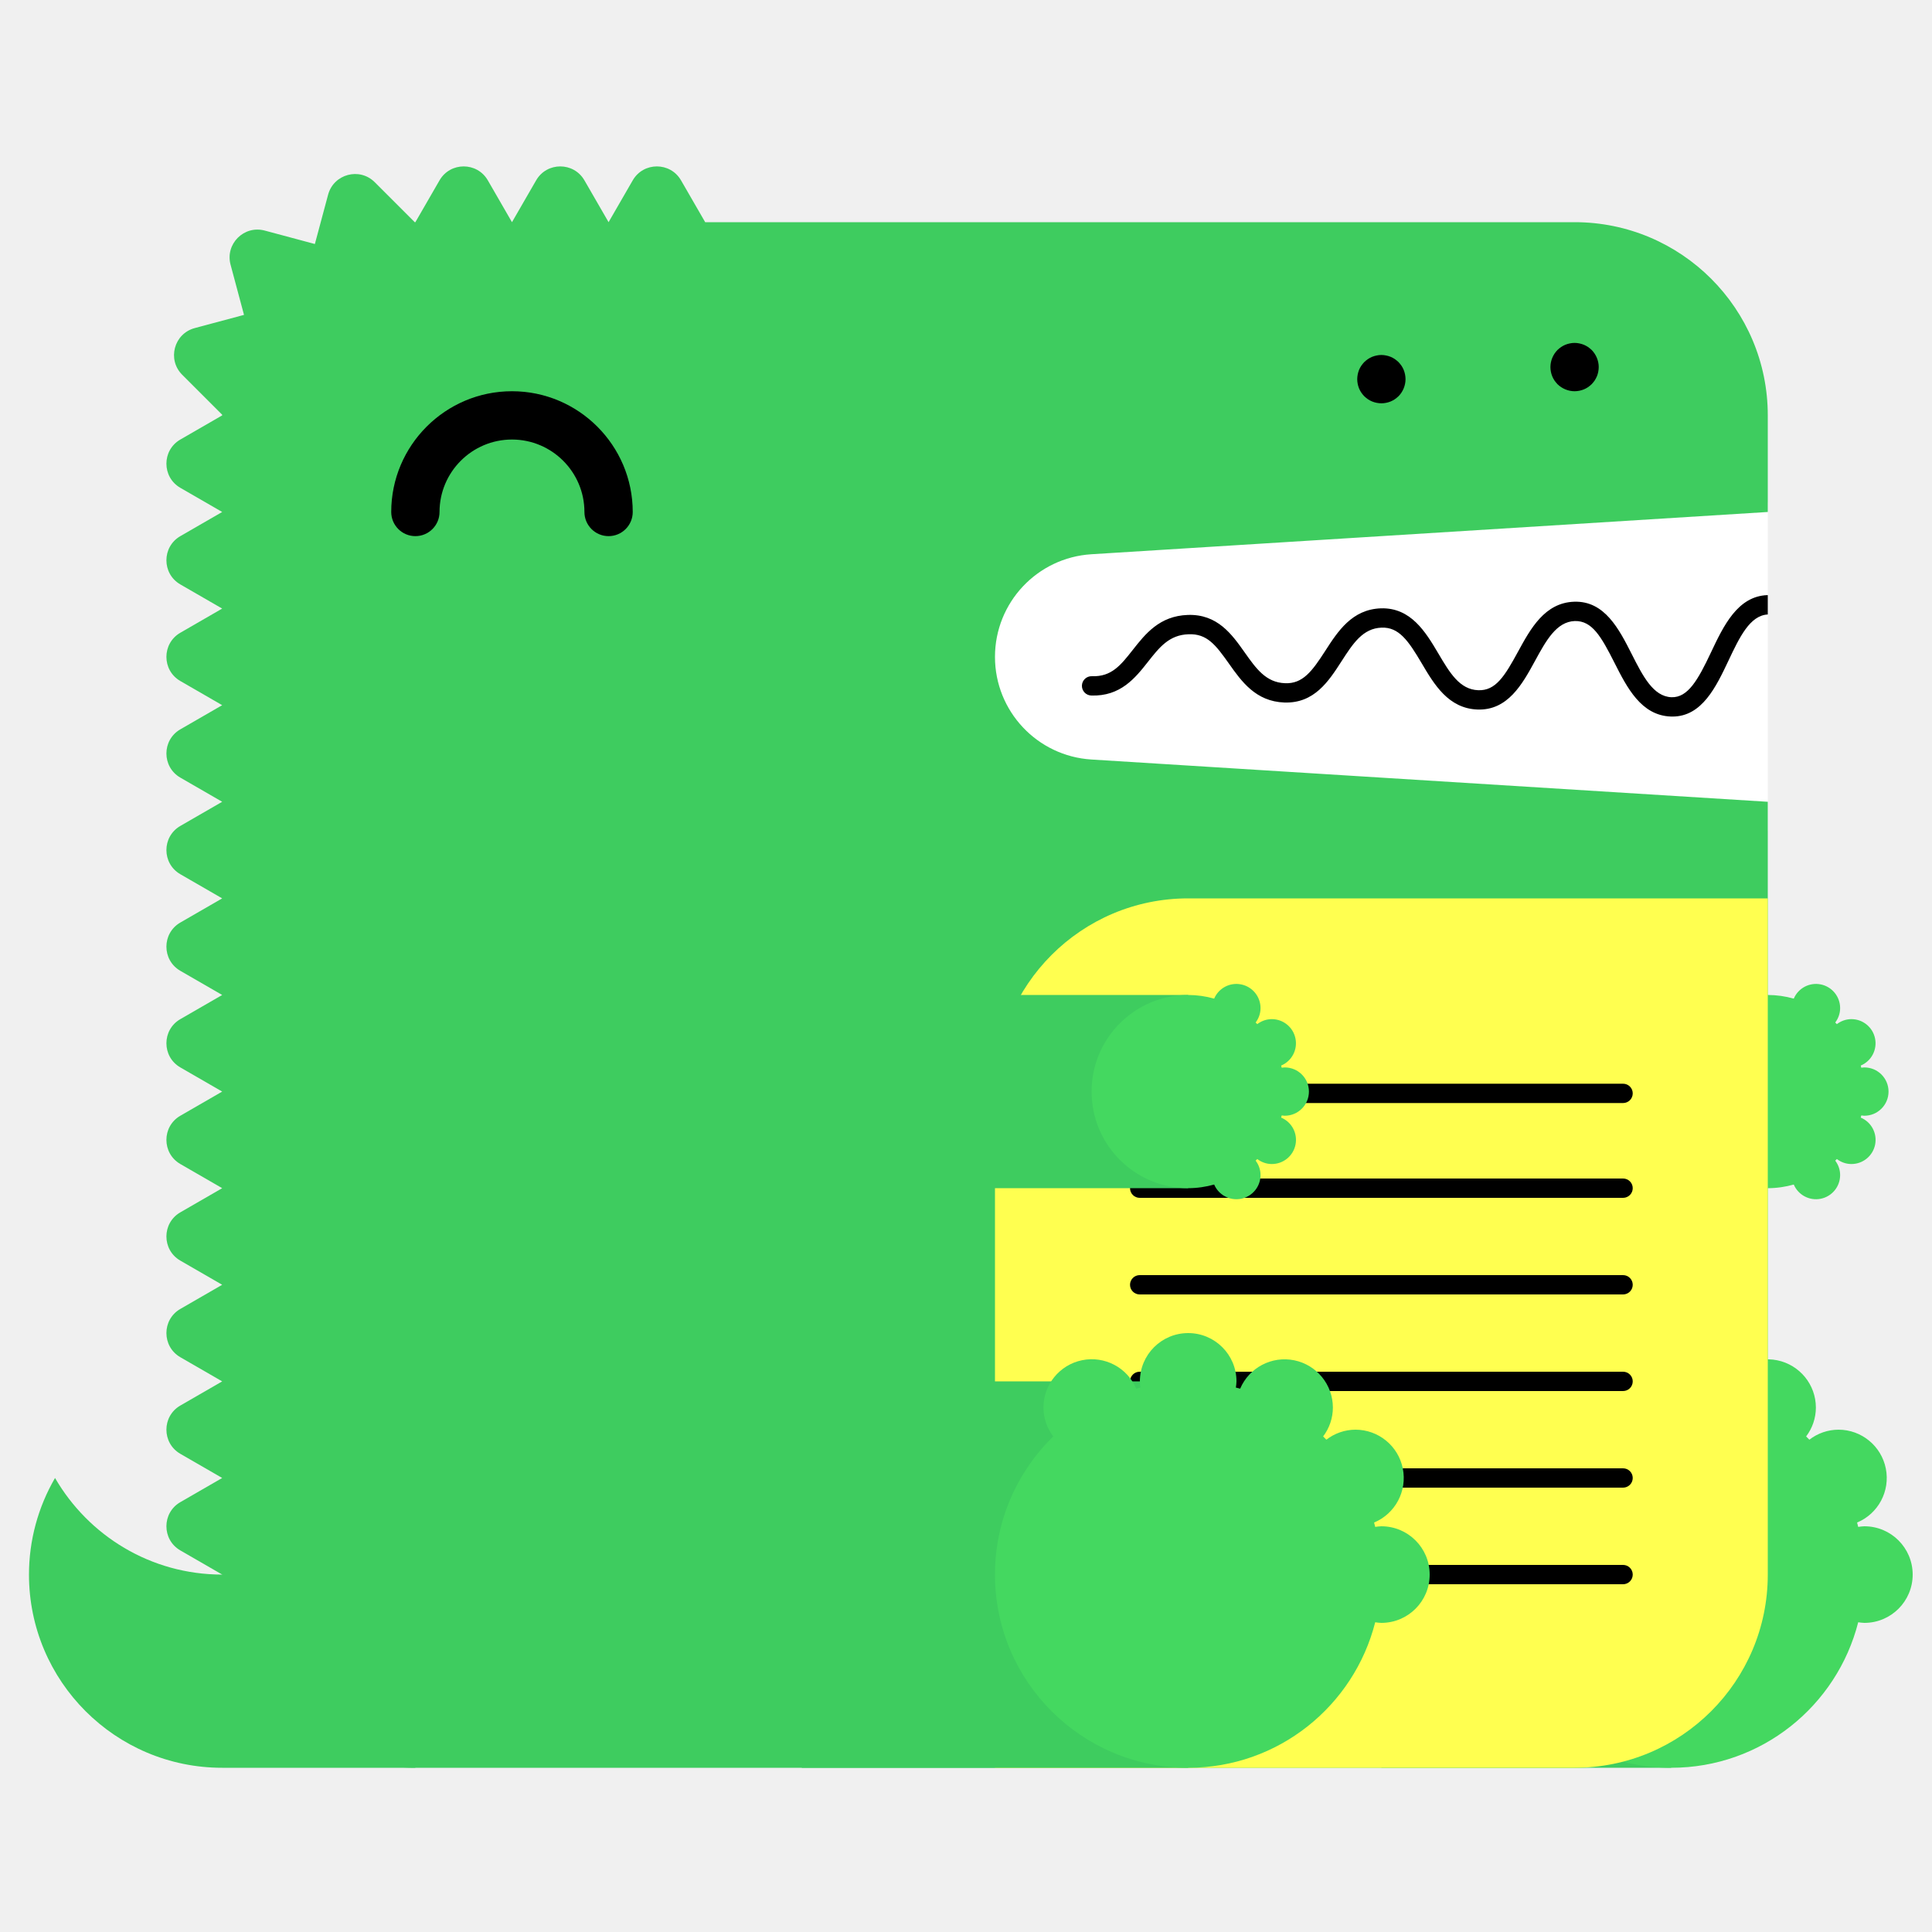
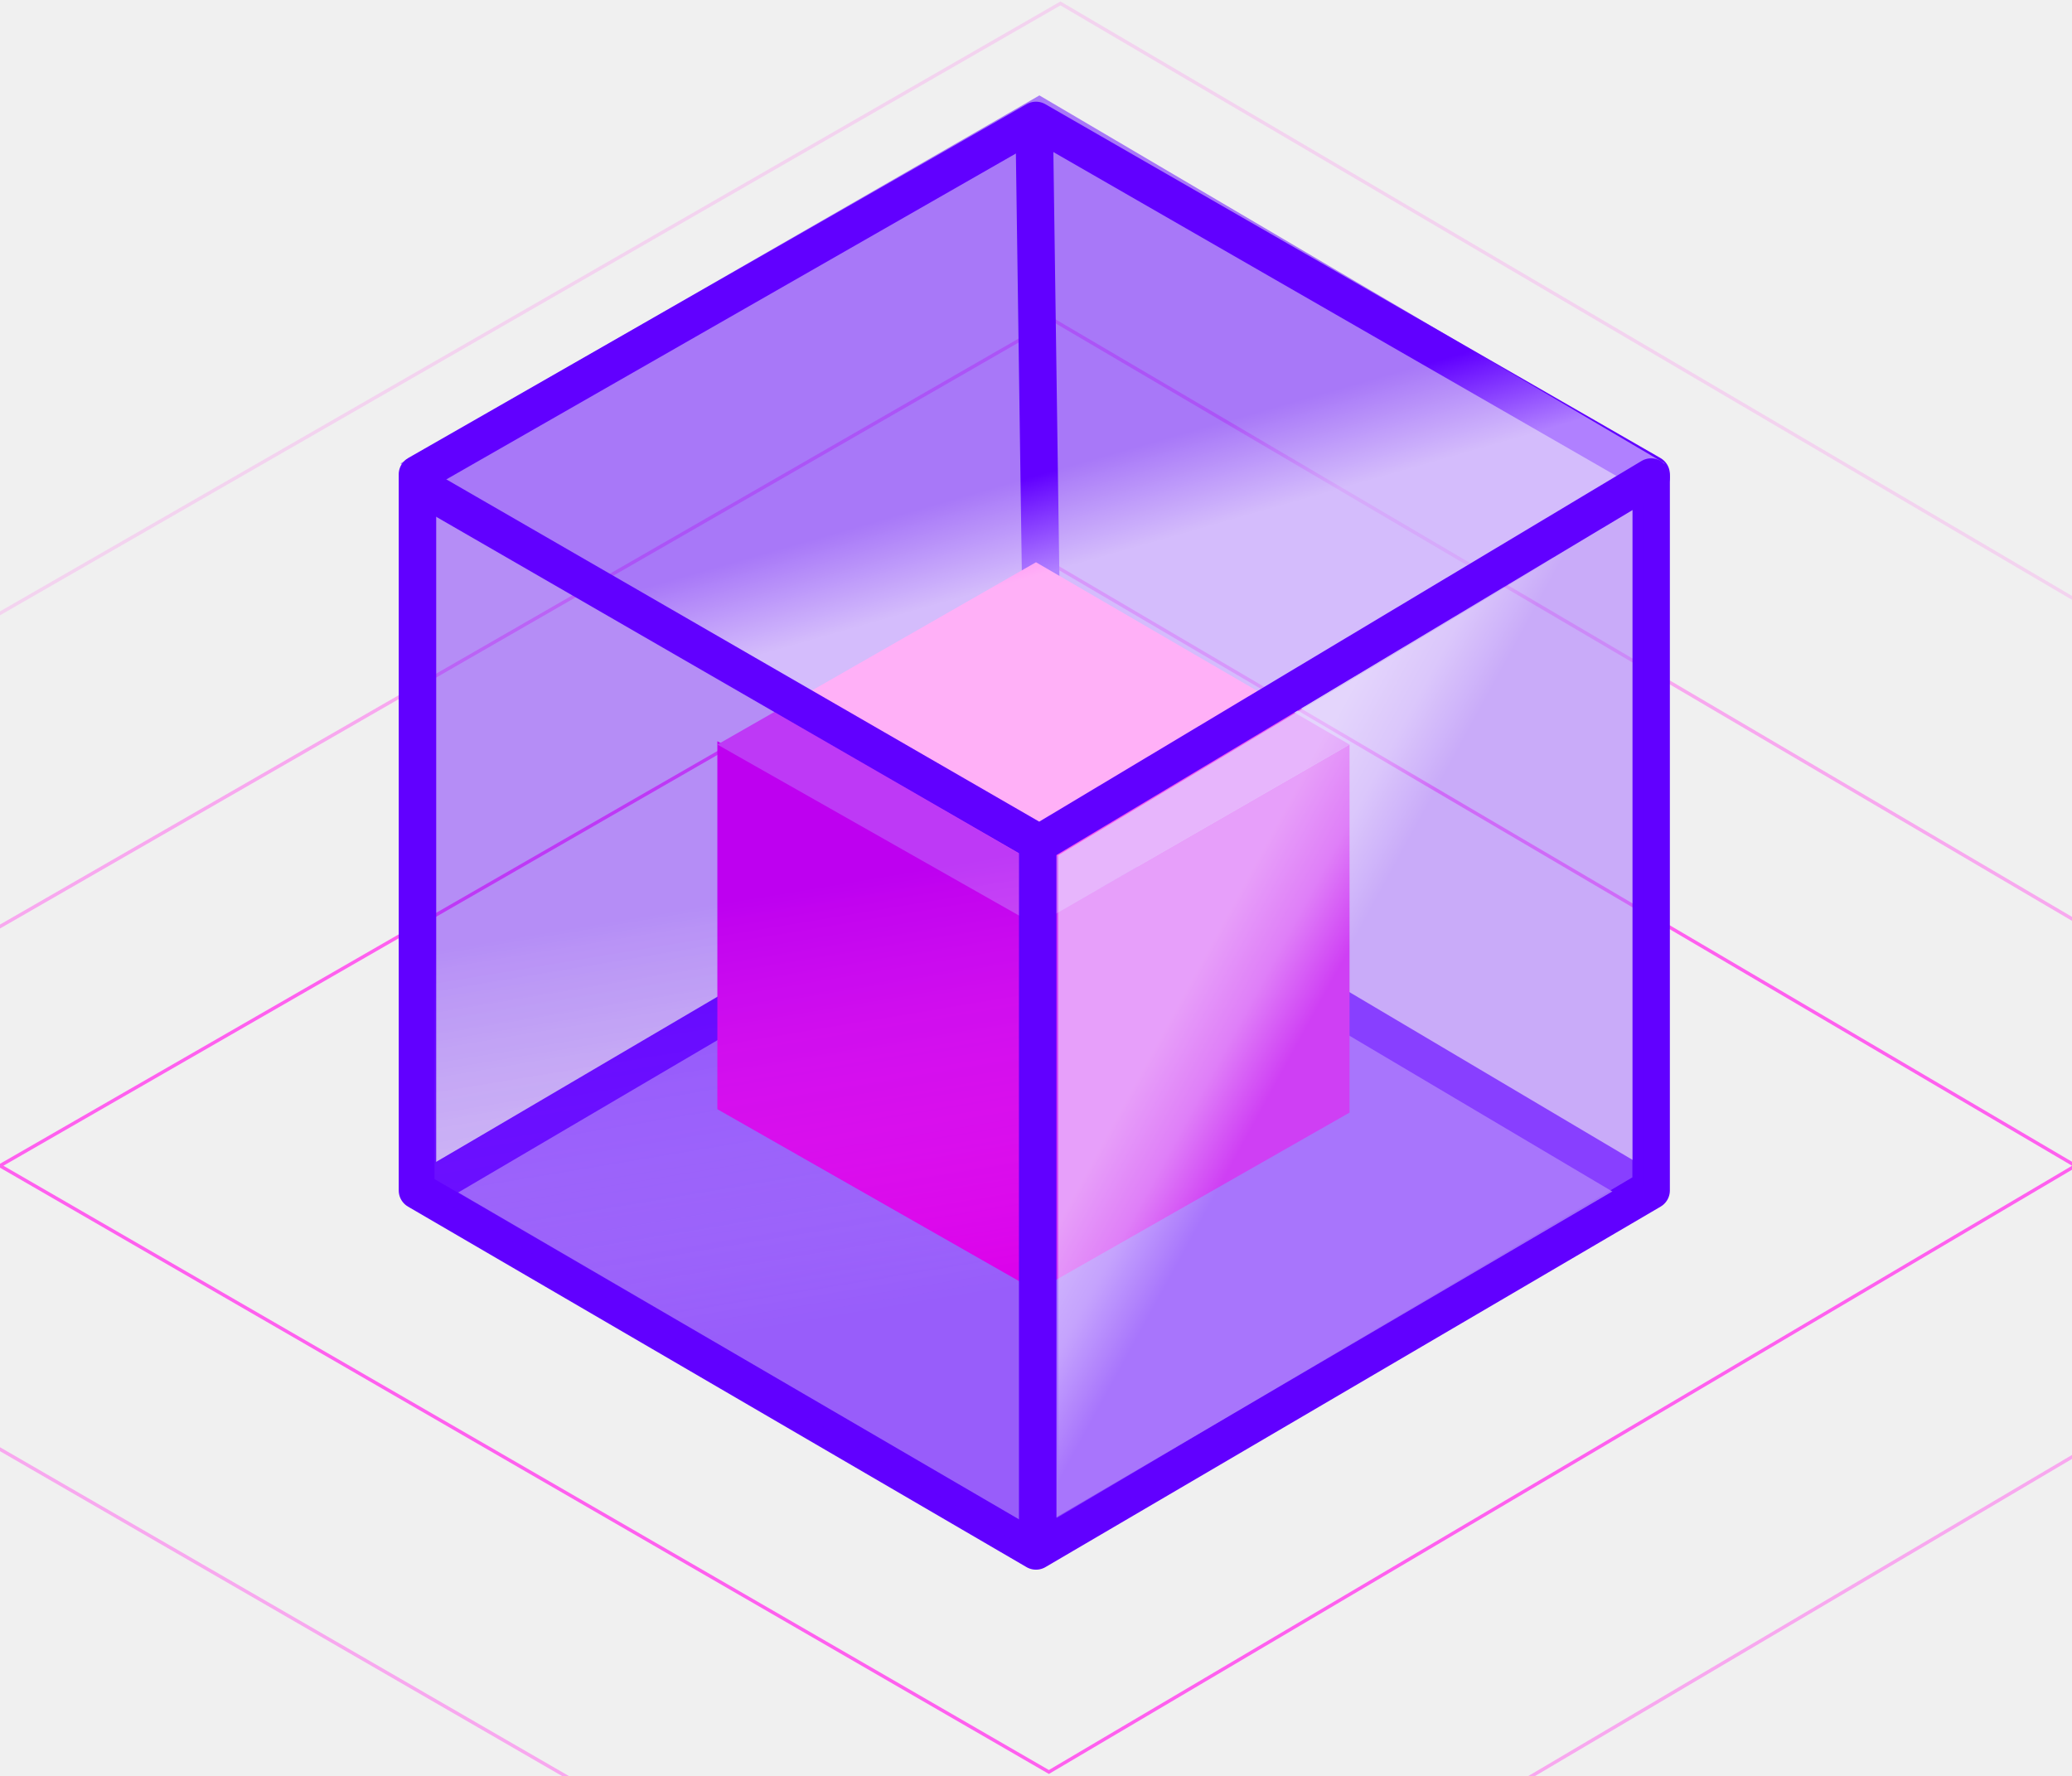
- <svg xmlns="http://www.w3.org/2000/svg" width="200" height="200" viewBox="0 0 200 200">
-   <g fill="none" fill-rule="evenodd">
-     <path fill="#FFF" d="M99 52h84v34H99z" />
-     <path d="M23 163c-7.398 0-13.843-4.027-17.303-10A19.886 19.886 0 0 0 3 163c0 11.046 8.954 20 20 20h20v-20H23z" fill="#3ECC5F" />
-     <path d="M112.98 57.376L183 53V43c0-11.046-8.954-20-20-20H73l-2.5-4.33c-1.112-1.925-3.889-1.925-5 0L63 23l-2.5-4.33c-1.111-1.925-3.889-1.925-5 0L53 23l-2.5-4.33c-1.111-1.925-3.889-1.925-5 0L43 23c-.022 0-.042.003-.065.003l-4.142-4.141c-1.57-1.571-4.252-.853-4.828 1.294l-1.369 5.104-5.192-1.392c-2.148-.575-4.111 1.389-3.535 3.536l1.39 5.193-5.102 1.367c-2.148.576-2.867 3.259-1.296 4.83l4.142 4.142c0 .021-.003.042-.003.064l-4.33 2.5c-1.925 1.111-1.925 3.889 0 5L23 53l-4.33 2.5c-1.925 1.111-1.925 3.889 0 5L23 63l-4.33 2.5c-1.925 1.111-1.925 3.889 0 5L23 73l-4.33 2.5c-1.925 1.111-1.925 3.889 0 5L23 83l-4.33 2.5c-1.925 1.111-1.925 3.889 0 5L23 93l-4.33 2.5c-1.925 1.111-1.925 3.889 0 5L23 103l-4.33 2.5c-1.925 1.111-1.925 3.889 0 5L23 113l-4.33 2.5c-1.925 1.111-1.925 3.889 0 5L23 123l-4.33 2.5c-1.925 1.111-1.925 3.889 0 5L23 133l-4.33 2.5c-1.925 1.111-1.925 3.889 0 5L23 143l-4.33 2.5c-1.925 1.111-1.925 3.889 0 5L23 153l-4.33 2.5c-1.925 1.111-1.925 3.889 0 5L23 163c0 11.046 8.954 20 20 20h120c11.046 0 20-8.954 20-20V83l-70.02-4.376A10.645 10.645 0 0 1 103 68c0-5.621 4.37-10.273 9.98-10.624" fill="#3ECC5F" />
-     <path fill="#3ECC5F" d="M143 183h30v-40h-30z" />
-     <path d="M193 158c-.219 0-.428.037-.639.064-.038-.15-.074-.301-.116-.451A5 5 0 0 0 190.32 148a4.96 4.96 0 0 0-3.016 1.036 26.531 26.531 0 0 0-.335-.336 4.955 4.955 0 0 0 1.011-2.987 5 5 0 0 0-9.599-1.959c-.148-.042-.297-.077-.445-.115.027-.211.064-.42.064-.639a5 5 0 0 0-5-5 5 5 0 0 0-5 5c0 .219.037.428.064.639-.148.038-.297.073-.445.115a4.998 4.998 0 0 0-9.599 1.959c0 1.125.384 2.151 1.011 2.987-3.717 3.632-6.031 8.693-6.031 14.3 0 11.046 8.954 20 20 20 9.339 0 17.16-6.41 19.361-15.064.211.027.42.064.639.064a5 5 0 0 0 5-5 5 5 0 0 0-5-5" fill="#44D860" />
-     <path fill="#3ECC5F" d="M153 123h30v-20h-30z" />
-     <path d="M193 115.5a2.5 2.5 0 1 0 0-5c-.109 0-.214.019-.319.032-.02-.075-.037-.15-.058-.225a2.501 2.501 0 0 0-.963-4.807c-.569 0-1.088.197-1.508.518a6.653 6.653 0 0 0-.168-.168c.314-.417.506-.931.506-1.494a2.5 2.5 0 0 0-4.8-.979A9.987 9.987 0 0 0 183 103c-5.522 0-10 4.478-10 10s4.478 10 10 10c.934 0 1.833-.138 2.69-.377a2.5 2.5 0 0 0 4.8-.979c0-.563-.192-1.077-.506-1.494.057-.055.113-.111.168-.168.42.321.939.518 1.508.518a2.5 2.5 0 0 0 .963-4.807c.021-.074.038-.15.058-.225.105.013.21.032.319.032" fill="#44D860" />
-     <path d="M63 55.5a2.5 2.5 0 0 1-2.5-2.5c0-4.136-3.364-7.5-7.5-7.5s-7.5 3.364-7.5 7.5a2.5 2.5 0 1 1-5 0c0-6.893 5.607-12.5 12.5-12.5S65.5 46.107 65.5 53a2.5 2.5 0 0 1-2.5 2.5" fill="#000" />
-     <path d="M103 183h60c11.046 0 20-8.954 20-20V93h-60c-11.046 0-20 8.954-20 20v70z" fill="#FFFF50" />
-     <path d="M168.02 124h-50.04a1 1 0 1 1 0-2h50.04a1 1 0 1 1 0 2m0 20h-50.04a1 1 0 1 1 0-2h50.04a1 1 0 1 1 0 2m0 20h-50.04a1 1 0 1 1 0-2h50.04a1 1 0 1 1 0 2m0-49.814h-50.04a1 1 0 1 1 0-2h50.04a1 1 0 1 1 0 2m0 19.814h-50.04a1 1 0 1 1 0-2h50.04a1 1 0 1 1 0 2m0 20h-50.04a1 1 0 1 1 0-2h50.04a1 1 0 1 1 0 2M183 61.611c-.012 0-.022-.006-.034-.005-3.09.105-4.552 3.196-5.842 5.923-1.346 2.85-2.387 4.703-4.093 4.647-1.889-.068-2.969-2.202-4.113-4.46-1.314-2.594-2.814-5.536-5.963-5.426-3.046.104-4.513 2.794-5.807 5.167-1.377 2.528-2.314 4.065-4.121 3.994-1.927-.07-2.951-1.805-4.136-3.813-1.321-2.236-2.848-4.75-5.936-4.664-2.994.103-4.465 2.385-5.763 4.4-1.373 2.13-2.335 3.428-4.165 3.351-1.973-.07-2.992-1.51-4.171-3.177-1.324-1.873-2.816-3.993-5.895-3.89-2.928.1-4.399 1.97-5.696 3.618-1.232 1.564-2.194 2.802-4.229 2.724a1 1 0 0 0-.072 2c3.017.101 4.545-1.8 5.872-3.487 1.177-1.496 2.193-2.787 4.193-2.855 1.926-.082 2.829 1.115 4.195 3.045 1.297 1.834 2.769 3.914 5.731 4.021 3.103.104 4.596-2.215 5.918-4.267 1.182-1.834 2.202-3.417 4.15-3.484 1.793-.067 2.769 1.35 4.145 3.681 1.297 2.197 2.766 4.686 5.787 4.796 3.125.108 4.634-2.62 5.949-5.035 1.139-2.088 2.214-4.06 4.119-4.126 1.793-.042 2.728 1.595 4.111 4.33 1.292 2.553 2.757 5.445 5.825 5.556l.169.003c3.064 0 4.518-3.075 5.805-5.794 1.139-2.41 2.217-4.68 4.067-4.773v-2z" fill="#000" />
-     <path fill="#3ECC5F" d="M83 183h40v-40H83z" />
-     <path d="M143 158c-.219 0-.428.037-.639.064-.038-.15-.074-.301-.116-.451A5 5 0 0 0 140.32 148a4.96 4.96 0 0 0-3.016 1.036 26.531 26.531 0 0 0-.335-.336 4.955 4.955 0 0 0 1.011-2.987 5 5 0 0 0-9.599-1.959c-.148-.042-.297-.077-.445-.115.027-.211.064-.42.064-.639a5 5 0 0 0-5-5 5 5 0 0 0-5 5c0 .219.037.428.064.639-.148.038-.297.073-.445.115a4.998 4.998 0 0 0-9.599 1.959c0 1.125.384 2.151 1.011 2.987-3.717 3.632-6.031 8.693-6.031 14.3 0 11.046 8.954 20 20 20 9.339 0 17.16-6.41 19.361-15.064.211.027.42.064.639.064a5 5 0 0 0 5-5 5 5 0 0 0-5-5" fill="#44D860" />
-     <path fill="#3ECC5F" d="M83 123h40v-20H83z" />
-     <path d="M133 115.5a2.5 2.5 0 1 0 0-5c-.109 0-.214.019-.319.032-.02-.075-.037-.15-.058-.225a2.501 2.501 0 0 0-.963-4.807c-.569 0-1.088.197-1.508.518a6.653 6.653 0 0 0-.168-.168c.314-.417.506-.931.506-1.494a2.5 2.5 0 0 0-4.8-.979A9.987 9.987 0 0 0 123 103c-5.522 0-10 4.478-10 10s4.478 10 10 10c.934 0 1.833-.138 2.69-.377a2.5 2.5 0 0 0 4.8-.979c0-.563-.192-1.077-.506-1.494.057-.055.113-.111.168-.168.42.321.939.518 1.508.518a2.5 2.5 0 0 0 .963-4.807c.021-.074.038-.15.058-.225.105.013.21.032.319.032" fill="#44D860" />
-     <path d="M143 41.75c-.16 0-.33-.02-.49-.05a2.52 2.52 0 0 1-.47-.14c-.15-.06-.29-.14-.431-.23-.13-.09-.259-.2-.38-.31-.109-.12-.219-.24-.309-.38s-.17-.28-.231-.43a2.619 2.619 0 0 1-.189-.96c0-.16.02-.33.05-.49.03-.16.08-.31.139-.47.061-.15.141-.29.231-.43.09-.13.2-.26.309-.38.121-.11.25-.22.38-.31.141-.09.281-.17.431-.23.149-.06.31-.11.47-.14.32-.07.65-.07.98 0 .159.03.32.08.47.14.149.06.29.14.43.23.13.09.259.2.38.31.11.12.22.25.31.38.09.14.17.28.23.43.06.16.11.31.14.47.029.16.05.33.05.49 0 .66-.271 1.31-.73 1.77-.121.11-.25.22-.38.31-.14.09-.281.17-.43.23a2.565 2.565 0 0 1-.96.19m20-1.25c-.66 0-1.3-.27-1.771-.73a3.802 3.802 0 0 1-.309-.38c-.09-.14-.17-.28-.231-.43a2.619 2.619 0 0 1-.189-.96c0-.66.27-1.3.729-1.77.121-.11.25-.22.38-.31.141-.09.281-.17.431-.23.149-.06.31-.11.47-.14.32-.07.66-.07.98 0 .159.03.32.08.47.14.149.06.29.14.43.23.13.09.259.2.38.31.459.47.73 1.11.73 1.77 0 .16-.021.33-.05.49-.03.16-.08.32-.14.47-.07.15-.14.29-.23.43-.09.13-.2.26-.31.38-.121.11-.25.22-.38.31-.14.09-.281.17-.43.23a2.565 2.565 0 0 1-.96.19" fill="#000" />
+ <svg xmlns="http://www.w3.org/2000/svg" width="608px" height="521px" viewBox="0 0 608 521" version="1.1">
+   <defs>
+     <linearGradient x1="44.925%" y1="38.814%" x2="49.064%" y2="81.695%" id="linearGradient-1">
+       <stop stop-color="#6100FF" stop-opacity="0.47" offset="0.423%" />
+       <stop stop-color="#FFFFFF" stop-opacity="0" offset="100%" />
+     </linearGradient>
+     <linearGradient x1="62.534%" y1="59.084%" x2="57.143%" y2="48.152%" id="linearGradient-2">
+       <stop stop-color="#FFFFFF" offset="0%" />
+       <stop stop-color="#FFFFFF" stop-opacity="0" offset="100%" />
+     </linearGradient>
+     <linearGradient x1="44.53%" y1="24.237%" x2="57.406%" y2="36.61%" id="linearGradient-3">
+       <stop stop-color="#FFFFFF" offset="0%" />
+       <stop stop-color="#FFFFFF" stop-opacity="0.656" offset="51.042%" />
+       <stop stop-color="#FFFFFF" stop-opacity="0" offset="100%" />
+     </linearGradient>
+   </defs>
+   <g id="Page-1" stroke="none" stroke-width="1" fill="none" fill-rule="evenodd">
+     <g id="logo" transform="translate(-315, 1)">
+       <polygon id="Path" stroke="#FF60EF" points="622.783 519 315 341.09 622.783 164 924 341.09" />
+       <polygon id="Path" stroke-opacity="0.5" stroke="#FF60EF" points="624.217 603 182 347.411 624.217 93 1057 347.411" />
+       <polygon id="Path" stroke-opacity="0.2" stroke="#FF60EF" points="626.179 722 0 360.166 626.179 0 1239 360.166" />
+       <polygon id="Path" fill-opacity="0.5" fill="#6100FF" fill-rule="nonzero" points="620 243.5 432.5 135 620 27 803.5 135" />
+       <polygon id="Path" fill-opacity="0.5" fill="#6100FF" fill-rule="nonzero" points="620 454.5 432.5 346 620 238 803.5 346" />
+       <path d="M438.5,349 L615.5,245 M799.5,349 L624,245" id="Shape" stroke="#6100FF" stroke-width="11" />
+       <polygon id="Path" stroke="#6100FF" stroke-width="11" stroke-linejoin="round" points="437.5 348.34 437.5 138.19 618.993 34.341 799.5 138.181 799.5 348.348 618.993 454.13" />
+       <polygon id="Path" fill="#FF00E5" fill-rule="nonzero" points="525.5 324.5 525.5 216.5 618.5 270 618.5 377.5" />
+       <polygon id="Path" fill="#FF00E5" fill-rule="nonzero" points="711 325.5 711 217.5 618 271 618 378.5" />
+       <line x1="620.5" y1="178" x2="618.5" y2="37" id="Path" stroke="#6100FF" stroke-width="11" />
+       <polygon id="Path" fill="#FF60EF" fill-rule="nonzero" points="619 164 525.5 217.5 619 270.5 711 217.5" />
+       <polygon id="Path" fill-opacity="0.45" fill="#6100FF" fill-rule="nonzero" opacity="0.5" points="620 247 438.5 141 438.5 347.5 616.5 453.5" />
+       <polygon id="Path" fill="url(#linearGradient-1)" fill-rule="nonzero" opacity="0.5" points="614 249.5 442.5 150 442.5 345 614 445" />
+       <polygon id="Path" fill-opacity="0.2" fill="#6100FF" fill-rule="nonzero" opacity="0.5" points="620.5 246.17 797.5 140 797.5 346.83 623.913 453" />
+       <polygon id="Path" fill-opacity="0.5" fill="url(#linearGradient-2)" fill-rule="nonzero" points="620 243.5 432.5 135 620 27 803.5 135" />
+       <polygon id="Path" fill="#AF7EFF" fill-rule="nonzero" opacity="0.5" points="625 250.5 794 148.5 794 344.5 625 444.5" />
+       <polygon id="Path" fill="url(#linearGradient-3)" fill-rule="nonzero" opacity="0.5" points="625.5 250 794 149 794 345.5 625.5 444" />
+       <line x1="619.5" y1="453" x2="619.5" y2="244" id="Path" stroke="#6100FF" stroke-width="11" />
+       <polyline id="Path" stroke="#6100FF" stroke-width="11" stroke-linecap="round" stroke-linejoin="round" points="439 142 620 246.5 799.5 139" />
+     </g>
  </g>
</svg>
